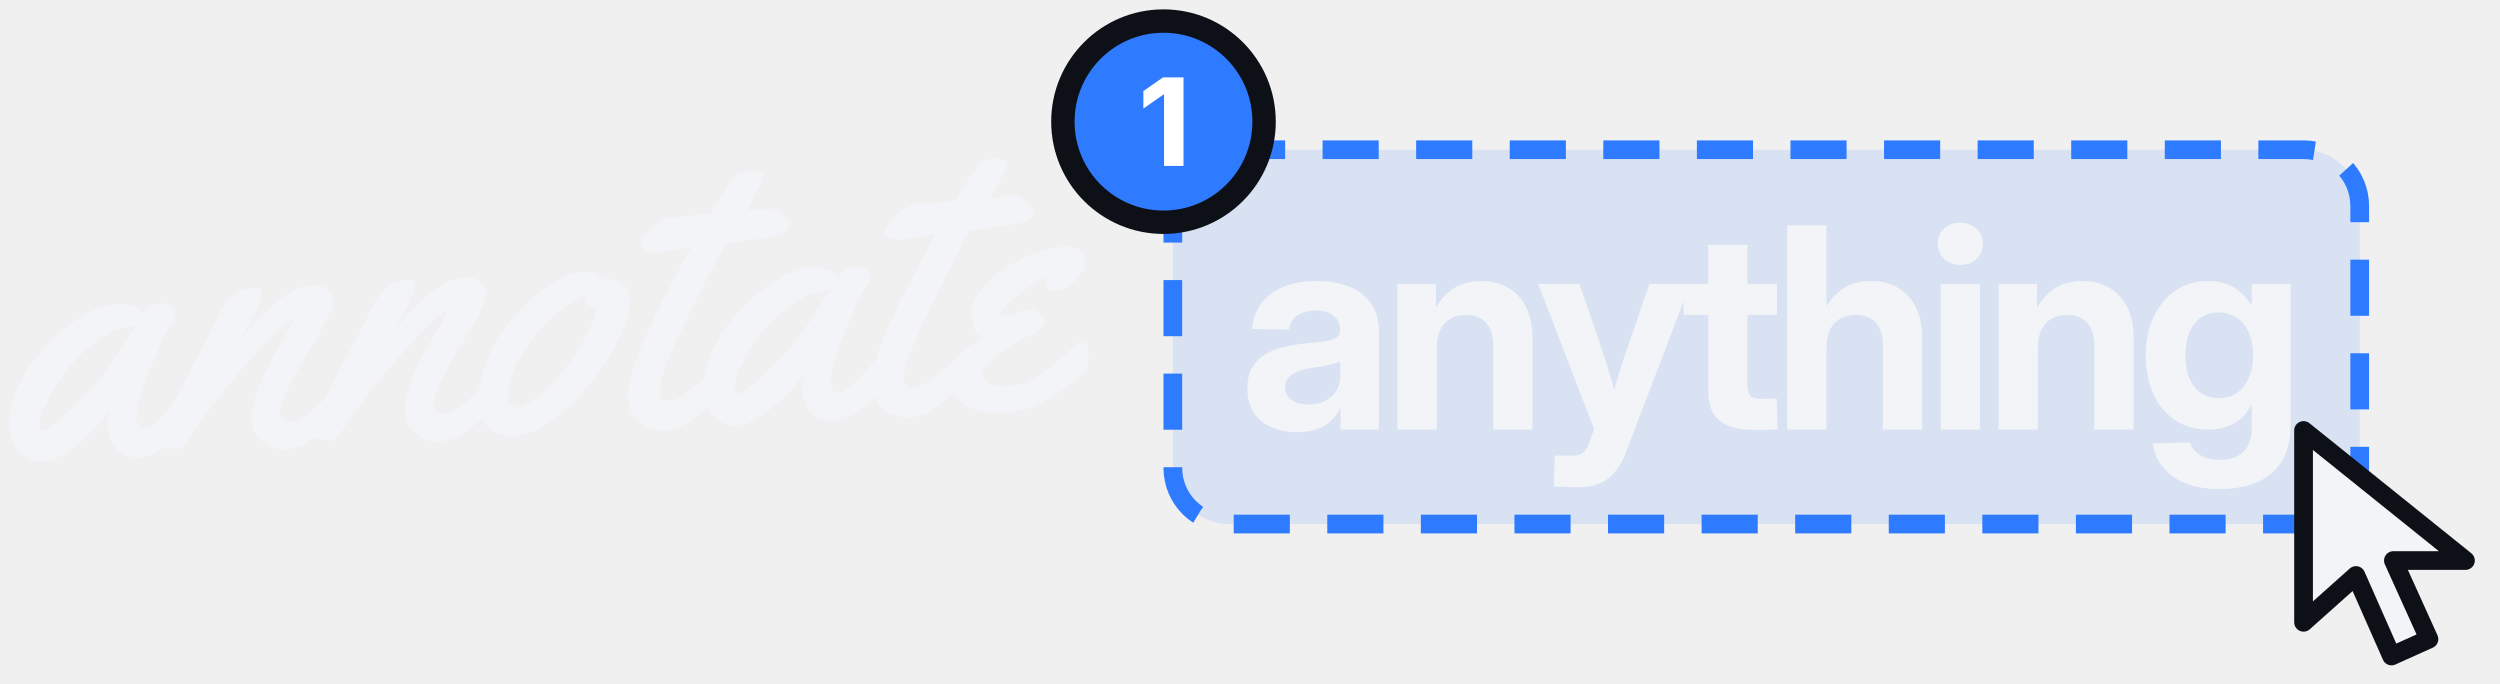
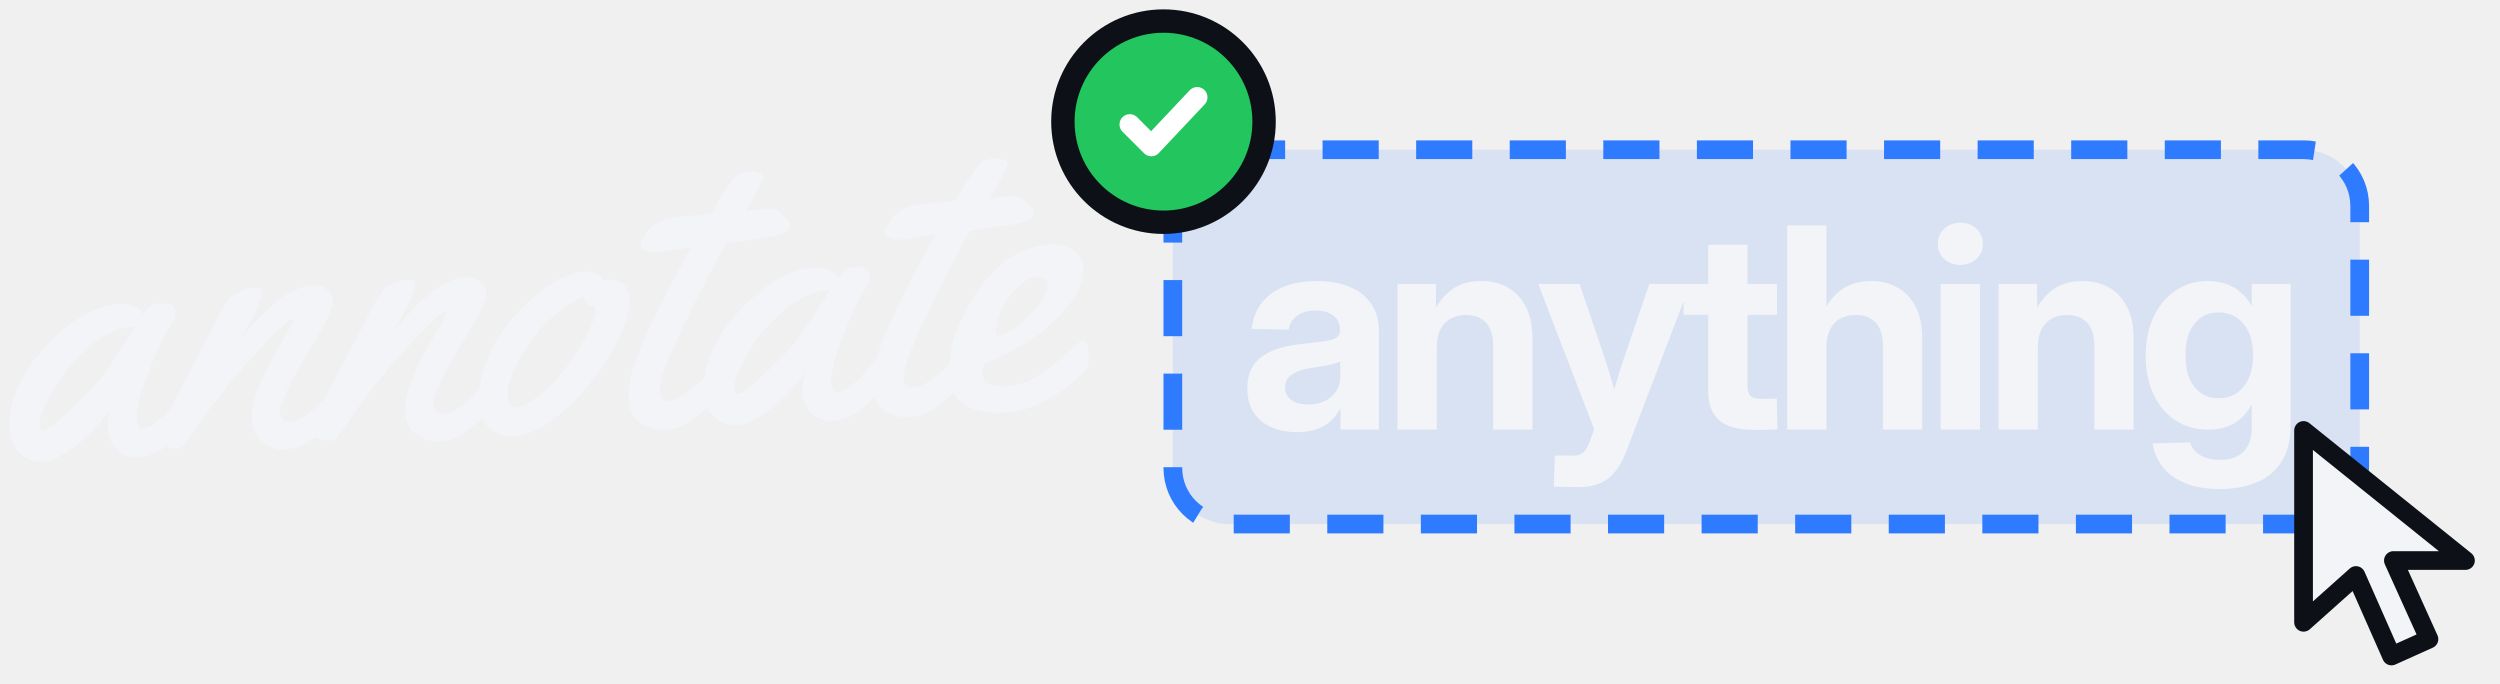
<svg xmlns="http://www.w3.org/2000/svg" viewBox="-0.35 -20 267.15 73" width="534.31" height="146" fill="none">
-   <path fill="#f2f4f7" d="M16.79 12.42Q18.34 12.34 18.4 13.41Q18.43 13.98 18.18 14.26Q17.92 14.54 17.13 16.09Q16.34 17.64 15.41 20.04Q14.48 22.44 14.26 24.12Q14.21 24.33 14.23 24.69Q14.28 25.82 14.9 25.79Q15.51 25.76 16.32 25.13Q17.13 24.5 17.75 23.8Q18.37 23.1 18.96 22.37Q19.55 21.64 19.67 21.53Q19.78 21.43 20.03 21.41Q20.42 21.39 20.53 21.98Q20.64 22.57 20.68 23.21Q20.71 23.84 20.6 24.09Q20.07 25.29 18.14 27.04Q16.21 28.78 14.56 28.87Q12.91 28.95 12.08 27.99Q11.25 27.03 11.18 25.81Q11.12 24.59 11.48 23.65Q9.9 25.95 7.78 27.6Q5.65 29.25 4.26 29.32Q2.87 29.4 1.94 28.6Q0.76 27.62 0.67 25.76Q0.57 23.91 1.3 21.99Q2.03 20.08 3.3 18.46Q4.57 16.84 6.12 15.49Q9.38 12.65 12.25 12.5Q13.36 12.44 14.07 12.77Q14.79 13.1 15 13.65Q15.45 12.88 15.78 12.67Q16.11 12.46 16.79 12.42ZM14.18 14.84Q10.68 15.02 7.14 19.11Q5.88 20.57 4.86 22.58Q3.85 24.58 3.89 25.3Q3.92 26.02 4.33 25.99Q4.91 25.96 7.41 23.56Q9.91 21.16 10.72 20.05Q11.6 18.82 14.18 14.84ZM29.58 24.2Q29.63 25.1 30.86 25.03Q31.51 25 32.47 24.29Q33.43 23.59 34.19 22.77Q36.21 20.54 36.49 20.53Q37.03 20.5 37.11 22.04Q37.19 23.57 36.26 24.2Q33.46 26.99 31.9 27.65Q31.01 28 29.93 28.04Q28.84 28.08 27.73 27.21Q26.61 26.35 26.54 25.02Q26.47 23.7 27.08 21.99Q27.69 20.27 28.36 19.04Q29.02 17.8 30 16.16Q30.98 14.51 31.02 14.12L30.98 14.08Q30.31 14.18 27.77 16.92Q25.24 19.66 23.6 21.68Q21.96 23.69 19.71 27.04Q19.08 27.95 18.65 27.97Q18.22 28 17.48 27.76Q16.74 27.52 16.56 27.41Q16.39 27.29 16.38 27.05Q16.37 26.8 16.49 26.43Q16.62 26.07 16.74 25.83Q16.86 25.58 17.14 25.08Q17.42 24.57 18.25 22.93Q19.08 21.3 20.8 18.05Q22.52 14.79 22.85 14.12Q23.56 12.73 24.02 12.09Q24.88 10.87 27.07 10.76Q27.56 10.73 27.59 11.34Q27.64 12.31 26 15.06L25.21 16.4Q28.55 12.28 30.93 11.11Q32.09 10.53 33.04 10.48Q33.99 10.43 34.58 10.92Q35.17 11.4 35.21 12.02Q35.24 12.65 34.85 13.54Q34.47 14.43 34.07 15.14Q33.66 15.85 33 16.93Q32.34 18.02 32.28 18.11Q32.22 18.21 31.99 18.62Q31.75 19.03 31.64 19.22Q31.53 19.41 31.26 19.89Q31 20.37 30.84 20.68Q30.69 21 30.45 21.46Q30.22 21.93 30.09 22.26Q29.95 22.6 29.81 23Q29.56 23.73 29.58 24.2ZM45.96 23.34Q46.01 24.24 47.24 24.18Q47.9 24.14 48.85 23.43Q49.81 22.73 50.57 21.91Q52.59 19.69 52.88 19.67Q53.41 19.64 53.49 21.18Q53.57 22.71 52.64 23.34Q49.85 26.13 48.28 26.79Q47.4 27.15 46.31 27.18Q45.22 27.22 44.11 26.35Q43 25.49 42.93 24.17Q42.86 22.85 43.47 21.13Q44.07 19.41 44.74 18.18Q45.4 16.94 46.39 15.3Q47.37 13.66 47.41 13.26L47.36 13.22Q46.69 13.32 44.16 16.06Q41.62 18.8 39.98 20.82Q38.34 22.84 36.09 26.18Q35.46 27.09 35.03 27.12Q34.6 27.14 33.86 26.9Q33.12 26.66 32.95 26.55Q32.78 26.43 32.77 26.19Q32.75 25.94 32.88 25.58Q33 25.21 33.12 24.97Q33.24 24.72 33.52 24.22Q33.81 23.71 34.63 22.07Q35.46 20.44 37.18 17.19Q38.9 13.93 39.23 13.26Q39.94 11.87 40.4 11.23Q41.26 10.01 43.45 9.9Q43.94 9.87 43.98 10.49Q44.03 11.45 42.38 14.2L41.59 15.54Q44.93 11.42 47.31 10.25Q48.47 9.67 49.43 9.62Q50.38 9.58 50.97 10.06Q51.56 10.54 51.59 11.16Q51.62 11.79 51.24 12.68Q50.85 13.58 50.45 14.28Q50.05 14.99 49.38 16.08Q48.72 17.16 48.66 17.25Q48.61 17.35 48.37 17.76Q48.14 18.17 48.02 18.36Q47.91 18.56 47.65 19.03Q47.39 19.51 47.23 19.82Q47.07 20.14 46.84 20.6Q46.61 21.07 46.47 21.4Q46.33 21.74 46.19 22.14Q45.94 22.87 45.96 23.34ZM56.34 12.04Q59.54 9.18 62.06 9.05Q63.18 8.99 63.78 9.51Q64 9.68 64.01 9.83L64.01 9.95Q64.3 9.89 64.91 9.86Q65.53 9.83 66.2 10.35Q66.87 10.87 66.93 12Q66.99 13.14 66.29 14.99Q65.59 16.85 64.29 18.8Q63 20.74 61.41 22.48Q59.83 24.21 57.95 25.37Q56.07 26.53 54.49 26.61Q52.92 26.69 51.91 25.75Q50.91 24.81 50.82 23.03Q50.72 21.26 51.48 19.07Q52.24 16.87 53.52 15.15Q54.81 13.43 56.34 12.04ZM62.99 12.69 62.84 12.7Q62.13 12.74 62.07 11.69Q60.6 12.26 59.03 13.58Q57.45 14.89 56.25 16.64Q53.81 20.14 53.89 22.45Q53.95 23.6 54.79 23.55Q55.63 23.51 57.23 22.32Q58.83 21.13 60.35 18.99Q61.87 16.86 62.6 15.31Q63.33 13.76 63.3 13.22Q63.27 12.68 62.99 12.69ZM79.89 -1.73 80.74 -1.57Q80.93 -1.58 81.08 -1.4Q81.23 -1.22 81.24 -1.06Q81.25 -0.89 80.86 -0.15Q80.46 0.58 79.93 1.53Q79.39 2.47 79.36 2.55Q80.95 2.35 81.61 2.31Q82.28 2.28 82.53 2.36Q82.78 2.43 83.12 2.84Q83.46 3.24 83.73 3.44Q84.01 3.64 84.03 4.07Q84.06 4.5 83.55 4.83Q83.04 5.15 82.45 5.24Q77.73 5.96 77.24 6.01Q75.71 8.64 73.01 14.17Q70.31 19.7 70.2 21.06Q70.15 21.68 70.17 22.07Q70.21 22.87 71.05 22.83Q71.89 22.78 72.88 22.08Q73.87 21.38 74.69 20.58Q76.88 18.41 77.04 18.4Q77.58 18.38 77.67 20.22Q77.73 21.22 76.85 22.07Q74.87 23.96 73.5 24.94Q72.14 25.91 70.73 25.98Q70.42 26 70.15 25.95Q68.49 25.73 67.68 24.88Q66.87 24.03 66.8 22.51Q66.73 21 67.5 18.79Q68.28 16.58 69.51 14.08Q71.51 9.99 73.54 6.39L72.77 6.53Q70.4 6.92 70.02 6.94L69.83 6.95Q69.24 6.98 68.67 6.78Q68.11 6.57 68.09 6.22Q68.07 5.88 68.35 5.53Q68.63 5.19 68.68 5Q68.8 4.54 69.7 3.94Q70.61 3.34 71.08 3.28Q71.55 3.23 71.99 3.19Q72.42 3.14 72.97 3.09Q73.51 3.04 73.79 3.01L75.63 2.83Q77.22 0.16 77.82 -0.61Q78.43 -1.38 78.53 -1.46Q78.63 -1.54 78.93 -1.55ZM91 8.53Q92.56 8.45 92.62 9.52Q92.65 10.09 92.39 10.37Q92.14 10.65 91.35 12.2Q90.56 13.75 89.63 16.15Q88.7 18.55 88.48 20.23Q88.42 20.44 88.44 20.81Q88.5 21.93 89.12 21.9Q89.73 21.87 90.54 21.24Q91.35 20.61 91.97 19.91Q92.59 19.21 93.18 18.48Q93.77 17.75 93.88 17.65Q94 17.54 94.25 17.52Q94.64 17.5 94.75 18.09Q94.86 18.68 94.9 19.32Q94.93 19.95 94.82 20.2Q94.29 21.4 92.36 23.15Q90.42 24.89 88.78 24.98Q87.13 25.06 86.3 24.1Q85.47 23.14 85.4 21.92Q85.34 20.7 85.7 19.76Q84.11 22.06 81.99 23.71Q79.87 25.36 78.48 25.43Q77.09 25.51 76.16 24.71Q74.98 23.73 74.88 21.88Q74.79 20.02 75.52 18.1Q76.25 16.19 77.52 14.57Q78.79 12.95 80.34 11.6Q83.6 8.76 86.47 8.61Q87.58 8.55 88.29 8.88Q89.01 9.21 89.22 9.76Q89.67 8.99 90 8.78Q90.33 8.57 91 8.53ZM88.4 10.95Q84.9 11.13 81.35 15.22Q80.1 16.68 79.08 18.69Q78.07 20.69 78.1 21.41Q78.14 22.13 78.55 22.1Q79.13 22.07 81.63 19.67Q84.13 17.27 84.94 16.16Q85.82 14.93 88.4 10.95ZM105.98 -3.09 106.83 -2.93Q107.02 -2.94 107.17 -2.77Q107.32 -2.59 107.33 -2.43Q107.34 -2.26 106.95 -1.52Q106.55 -0.78 106.02 0.16Q105.48 1.1 105.45 1.19Q107.04 0.98 107.7 0.94Q108.37 0.91 108.62 0.99Q108.87 1.07 109.21 1.47Q109.55 1.87 109.83 2.08Q110.1 2.28 110.13 2.71Q110.15 3.14 109.64 3.46Q109.14 3.78 108.54 3.88Q103.82 4.6 103.33 4.64Q101.8 7.27 99.1 12.8Q96.41 18.33 96.29 19.7Q96.24 20.31 96.26 20.7Q96.3 21.5 97.14 21.46Q97.98 21.41 98.97 20.72Q99.96 20.02 100.78 19.21Q102.97 17.05 103.14 17.04Q103.67 17.01 103.76 18.85Q103.82 19.86 102.94 20.7Q100.96 22.59 99.6 23.57Q98.23 24.54 96.82 24.62Q96.51 24.63 96.24 24.59Q94.59 24.36 93.77 23.51Q92.96 22.66 92.89 21.15Q92.82 19.63 93.6 17.42Q94.37 15.22 95.6 12.71Q97.6 8.62 99.63 5.02L98.86 5.17Q96.5 5.56 96.11 5.58L95.92 5.59Q95.33 5.62 94.76 5.41Q94.2 5.2 94.18 4.86Q94.16 4.51 94.44 4.16Q94.72 3.82 94.77 3.63Q94.89 3.18 95.8 2.57Q96.7 1.97 97.17 1.92Q97.64 1.86 98.08 1.82Q98.52 1.77 99.06 1.73Q99.6 1.68 99.88 1.64L101.72 1.46Q103.31 -1.21 103.91 -1.98Q104.52 -2.75 104.62 -2.83Q104.72 -2.9 105.03 -2.92ZM115.57 7.49Q115.64 8.84 114.6 9.93Q113.56 11.01 112.17 11.08Q111.72 11.1 111.56 10.9Q111.41 10.69 111.39 10.34Q111.37 9.99 111.44 9.66Q110.71 9.95 109.84 10.5Q108.96 11.06 107.7 12.14Q106.45 13.21 106.47 13.7Q106.48 13.86 106.96 13.84Q107.44 13.81 108.43 13.42Q109.41 13.03 109.81 13.01Q110.21 12.99 110.34 13.02Q110.61 13.15 110.94 13.62Q111.28 14.08 111.29 14.36Q111.31 14.64 110.8 15.12Q110.29 15.59 109.62 15.87Q108.96 16.14 108.74 16.27Q104.55 18.91 104.59 19.82Q104.68 21.41 107.4 21.27Q109.14 21.18 110.85 19.98Q112.29 18.96 113.44 17.92Q114.59 16.89 114.89 16.65Q115.2 16.4 115.36 16.4Q115.89 16.37 115.96 17.56Q116.02 18.74 115.89 19.13Q115.77 19.52 115.12 20.11Q110.93 23.9 107.02 24.1Q104.93 24.21 103.65 23.7Q101.3 22.78 101.19 20.63Q101.04 17.8 104.87 16.14Q104.08 15.84 103.82 15.31Q103.57 14.78 103.51 13.58Q103.45 12.38 104.49 10.98Q105.54 9.58 107.11 8.63Q110.61 6.5 113.44 6.35Q114.11 6.32 114.83 6.61Q115.54 6.9 115.57 7.49Z" />
+   <path fill="#f2f4f7" d="M16.79 12.42Q18.34 12.34 18.4 13.41Q18.43 13.98 18.18 14.26Q17.92 14.54 17.13 16.09Q16.34 17.64 15.41 20.04Q14.48 22.44 14.26 24.12Q14.21 24.33 14.23 24.69Q14.28 25.82 14.9 25.79Q15.51 25.76 16.32 25.13Q17.13 24.5 17.75 23.8Q18.37 23.1 18.96 22.37Q19.55 21.64 19.67 21.53Q19.78 21.43 20.03 21.41Q20.42 21.39 20.53 21.98Q20.64 22.57 20.68 23.21Q20.71 23.84 20.6 24.09Q20.07 25.29 18.14 27.04Q16.21 28.78 14.56 28.87Q12.91 28.95 12.08 27.99Q11.25 27.03 11.18 25.81Q11.12 24.59 11.48 23.65Q9.9 25.95 7.78 27.6Q5.65 29.25 4.26 29.32Q2.87 29.4 1.94 28.6Q0.76 27.62 0.67 25.76Q0.57 23.91 1.3 21.99Q2.03 20.08 3.3 18.46Q4.57 16.84 6.12 15.49Q9.38 12.65 12.25 12.5Q13.36 12.44 14.07 12.77Q14.79 13.1 15 13.65Q15.45 12.88 15.78 12.67Q16.11 12.46 16.79 12.42ZM14.18 14.84Q10.68 15.02 7.14 19.11Q5.88 20.57 4.86 22.58Q3.85 24.58 3.89 25.3Q3.92 26.02 4.33 25.99Q4.91 25.96 7.41 23.56Q9.91 21.16 10.72 20.05Q11.6 18.82 14.18 14.84ZM29.58 24.2Q29.63 25.1 30.86 25.03Q31.51 25 32.47 24.29Q33.43 23.59 34.19 22.77Q36.21 20.54 36.49 20.53Q37.03 20.5 37.11 22.04Q37.19 23.57 36.26 24.2Q33.46 26.99 31.9 27.65Q31.01 28 29.93 28.04Q28.84 28.08 27.73 27.21Q26.61 26.35 26.54 25.02Q26.47 23.7 27.08 21.99Q27.69 20.27 28.36 19.04Q29.02 17.8 30 16.16Q30.98 14.51 31.02 14.12L30.98 14.08Q30.31 14.18 27.77 16.92Q25.24 19.66 23.6 21.68Q21.96 23.69 19.71 27.04Q19.08 27.95 18.65 27.97Q18.22 28 17.48 27.76Q16.74 27.52 16.56 27.41Q16.39 27.29 16.38 27.05Q16.37 26.8 16.49 26.43Q16.62 26.07 16.74 25.83Q16.86 25.58 17.14 25.08Q17.42 24.57 18.25 22.93Q19.08 21.3 20.8 18.05Q22.52 14.79 22.85 14.12Q23.56 12.73 24.02 12.09Q24.88 10.87 27.07 10.76Q27.56 10.73 27.59 11.34Q27.64 12.31 26 15.06L25.21 16.4Q28.55 12.28 30.93 11.11Q32.09 10.53 33.04 10.48Q33.99 10.43 34.58 10.92Q35.17 11.4 35.21 12.02Q35.24 12.65 34.85 13.54Q34.47 14.43 34.07 15.14Q33.66 15.85 33 16.93Q32.34 18.02 32.28 18.11Q32.22 18.21 31.99 18.62Q31.75 19.03 31.64 19.22Q31.53 19.41 31.26 19.89Q31 20.37 30.84 20.68Q30.69 21 30.45 21.46Q30.22 21.93 30.09 22.26Q29.95 22.6 29.81 23Q29.56 23.73 29.58 24.2ZM45.96 23.34Q46.01 24.24 47.24 24.18Q47.9 24.14 48.85 23.43Q49.81 22.73 50.57 21.91Q52.59 19.69 52.88 19.67Q53.41 19.64 53.49 21.18Q53.57 22.71 52.64 23.34Q49.85 26.13 48.28 26.79Q47.4 27.15 46.31 27.18Q45.22 27.22 44.11 26.35Q43 25.49 42.93 24.17Q42.86 22.85 43.47 21.13Q44.07 19.41 44.74 18.18Q45.4 16.94 46.39 15.3Q47.37 13.66 47.41 13.26L47.36 13.22Q46.69 13.32 44.16 16.06Q41.62 18.8 39.98 20.82Q38.34 22.84 36.09 26.18Q35.46 27.09 35.03 27.12Q34.6 27.14 33.86 26.9Q33.12 26.66 32.95 26.55Q32.78 26.43 32.77 26.19Q32.75 25.94 32.88 25.58Q33 25.21 33.12 24.97Q33.24 24.72 33.52 24.22Q33.81 23.71 34.63 22.07Q35.46 20.44 37.18 17.19Q38.9 13.93 39.23 13.26Q39.94 11.87 40.4 11.23Q41.26 10.01 43.45 9.9Q43.94 9.87 43.98 10.49Q44.03 11.45 42.38 14.2L41.59 15.54Q44.93 11.42 47.31 10.25Q48.47 9.67 49.43 9.62Q50.38 9.58 50.97 10.06Q51.56 10.54 51.59 11.16Q51.62 11.79 51.24 12.68Q50.85 13.58 50.45 14.28Q50.05 14.99 49.38 16.08Q48.72 17.16 48.66 17.25Q48.61 17.35 48.37 17.76Q48.14 18.17 48.02 18.36Q47.91 18.56 47.65 19.03Q47.39 19.51 47.23 19.82Q47.07 20.14 46.84 20.6Q46.61 21.07 46.47 21.4Q46.33 21.74 46.19 22.14Q45.94 22.87 45.96 23.34ZM56.34 12.04Q59.54 9.18 62.06 9.05Q63.18 8.99 63.78 9.51Q64 9.68 64.01 9.83L64.01 9.95Q64.3 9.89 64.91 9.86Q65.53 9.83 66.2 10.35Q66.87 10.87 66.93 12Q66.99 13.14 66.29 14.99Q65.59 16.85 64.29 18.8Q63 20.74 61.41 22.48Q59.83 24.21 57.95 25.37Q56.07 26.53 54.49 26.61Q52.92 26.69 51.91 25.75Q50.91 24.81 50.82 23.03Q50.72 21.26 51.48 19.07Q52.24 16.87 53.52 15.15Q54.81 13.43 56.34 12.04ZM62.99 12.69 62.84 12.7Q62.13 12.74 62.07 11.69Q60.6 12.26 59.03 13.58Q57.45 14.89 56.25 16.64Q53.81 20.14 53.89 22.45Q53.95 23.6 54.79 23.55Q55.63 23.51 57.23 22.32Q58.83 21.13 60.35 18.99Q61.87 16.86 62.6 15.31Q63.33 13.76 63.3 13.22Q63.27 12.68 62.99 12.69ZM79.89 -1.73 80.74 -1.57Q80.93 -1.58 81.08 -1.4Q81.23 -1.22 81.24 -1.06Q81.25 -0.89 80.86 -0.15Q80.46 0.58 79.93 1.53Q79.39 2.47 79.36 2.55Q80.95 2.35 81.61 2.31Q82.28 2.28 82.53 2.36Q82.78 2.43 83.12 2.84Q83.46 3.24 83.73 3.44Q84.01 3.64 84.03 4.07Q84.06 4.5 83.55 4.83Q83.04 5.15 82.45 5.24Q77.73 5.96 77.24 6.01Q75.71 8.64 73.01 14.17Q70.31 19.7 70.2 21.06Q70.15 21.68 70.17 22.07Q70.21 22.87 71.05 22.83Q71.89 22.78 72.88 22.08Q73.87 21.38 74.69 20.58Q76.88 18.41 77.04 18.4Q77.58 18.38 77.67 20.22Q77.73 21.22 76.85 22.07Q74.87 23.96 73.5 24.94Q72.14 25.91 70.73 25.98Q70.42 26 70.15 25.95Q68.49 25.73 67.68 24.88Q66.87 24.03 66.8 22.51Q66.73 21 67.5 18.79Q68.28 16.58 69.51 14.08Q71.51 9.99 73.54 6.39L72.77 6.53Q70.4 6.92 70.02 6.94L69.83 6.95Q69.24 6.98 68.67 6.78Q68.11 6.57 68.09 6.22Q68.07 5.88 68.35 5.53Q68.63 5.19 68.68 5Q68.8 4.54 69.7 3.94Q70.61 3.34 71.08 3.28Q71.55 3.23 71.99 3.19Q72.42 3.14 72.97 3.09Q73.51 3.04 73.79 3.01L75.63 2.83Q77.22 0.16 77.82 -0.61Q78.43 -1.38 78.53 -1.46Q78.63 -1.54 78.93 -1.55ZM91 8.53Q92.56 8.45 92.62 9.52Q92.65 10.09 92.39 10.37Q92.14 10.65 91.35 12.2Q90.56 13.75 89.63 16.15Q88.7 18.55 88.48 20.23Q88.42 20.44 88.44 20.81Q88.5 21.93 89.12 21.9Q89.73 21.87 90.54 21.24Q91.35 20.61 91.97 19.91Q92.59 19.21 93.18 18.48Q93.77 17.75 93.88 17.65Q94 17.54 94.25 17.52Q94.64 17.5 94.75 18.09Q94.86 18.68 94.9 19.32Q94.93 19.95 94.82 20.2Q94.29 21.4 92.36 23.15Q90.42 24.89 88.78 24.98Q87.13 25.06 86.3 24.1Q85.47 23.14 85.4 21.92Q85.34 20.7 85.7 19.76Q84.11 22.06 81.99 23.71Q79.87 25.36 78.48 25.43Q77.09 25.51 76.16 24.71Q74.98 23.73 74.88 21.88Q74.79 20.02 75.52 18.1Q76.25 16.19 77.52 14.57Q78.79 12.95 80.34 11.6Q83.6 8.76 86.47 8.61Q87.58 8.55 88.29 8.88Q89.01 9.21 89.22 9.76Q89.67 8.99 90 8.78Q90.33 8.57 91 8.53ZM88.4 10.95Q84.9 11.13 81.35 15.22Q80.1 16.68 79.08 18.69Q78.07 20.69 78.1 21.41Q78.14 22.13 78.55 22.1Q79.13 22.07 81.63 19.67Q84.13 17.27 84.94 16.16Q85.82 14.93 88.4 10.95ZM105.98 -3.09 106.83 -2.93Q107.02 -2.94 107.17 -2.77Q107.32 -2.59 107.33 -2.43Q107.34 -2.26 106.95 -1.52Q106.55 -0.78 106.02 0.16Q105.48 1.1 105.45 1.19Q107.04 0.98 107.7 0.94Q108.37 0.91 108.62 0.99Q108.87 1.07 109.21 1.47Q109.55 1.87 109.83 2.08Q110.1 2.28 110.13 2.71Q110.15 3.14 109.64 3.46Q109.14 3.78 108.54 3.88Q103.82 4.6 103.33 4.64Q101.8 7.27 99.1 12.8Q96.41 18.33 96.29 19.7Q96.24 20.31 96.26 20.7Q96.3 21.5 97.14 21.46Q97.98 21.41 98.97 20.72Q99.96 20.02 100.78 19.21Q102.97 17.05 103.14 17.04Q103.67 17.01 103.76 18.85Q103.82 19.86 102.94 20.7Q100.96 22.59 99.6 23.57Q98.23 24.54 96.82 24.62Q96.51 24.63 96.24 24.59Q94.59 24.36 93.77 23.51Q92.96 22.66 92.89 21.15Q92.82 19.63 93.6 17.42Q94.37 15.22 95.6 12.71Q97.6 8.62 99.63 5.02L98.86 5.17Q96.5 5.56 96.11 5.58L95.92 5.59Q95.33 5.62 94.76 5.41Q94.2 5.2 94.18 4.86Q94.16 4.51 94.44 4.16Q94.72 3.82 94.77 3.63Q94.89 3.18 95.8 2.57Q96.7 1.97 97.17 1.92Q97.64 1.86 98.08 1.82Q98.52 1.77 99.06 1.73Q99.6 1.68 99.88 1.64L101.72 1.46Q103.31 -1.21 103.91 -1.98Q104.52 -2.75 104.62 -2.83Q104.72 -2.9 105.03 -2.92Z" />
+   <path fill="#f2f4f7" d="M104.59 19.82Q104.68 21.41 107.4 21.27Q109.14 21.18 110.85 19.98Q112.29 18.96 113.44 17.92Q114.59 16.89 114.89 16.65Q115.2 16.4 115.36 16.4Q115.89 16.37 115.96 17.56Q116.02 18.74 115.89 19.13Q115.77 19.52 115.12 20.11Q110.93 23.9 107.02 24.1Q104.93 24.21 103.65 23.7Q101.3 22.78 101.19 20.63Q101.02 17.46 101.78 15.57Q102.55 13.68 103.63 11.88Q104.72 10.07 106.14 8.72Q107.56 7.36 109.22 6.71Q110.88 6.06 112.42 6.13Q113.96 6.2 114.78 7.13Q115.6 8.07 115.41 9.36Q115.22 10.65 114.32 11.98Q113.41 13.32 112.14 14.46Q110.86 15.61 109.52 16.47Q108.18 17.33 106.93 17.94Q105.68 18.55 105.12 18.78Q104.55 19.02 104.59 19.82ZM106.11 14.98Q105.87 16.28 107.07 15.65Q108.27 15.02 109.29 14.04Q110.32 13.07 110.99 12.06Q111.65 11.05 111.62 10.43Q111.59 9.82 110.91 9.65Q110.23 9.48 109.49 9.88Q108.74 10.27 108.06 11.03Q107.38 11.78 106.86 12.73Q106.35 13.69 106.11 14.98Z" />
  <rect x="124.98" y="-4" width="126.83" height="40" rx="6" fill="#2f7bff" fill-opacity=".12" stroke="#2f7bff" stroke-width="2" stroke-dasharray="6 4" />
  <path fill="#f2f4f7" d="M138.28 26.18Q136.73 26.18 135.53 25.66Q134.32 25.14 133.63 24.11Q132.94 23.07 132.94 21.52Q132.94 20.2 133.42 19.33Q133.91 18.45 134.76 17.92Q135.6 17.39 136.7 17.11Q137.8 16.84 139 16.72Q140.42 16.57 141.26 16.45Q142.11 16.32 142.47 16.07Q142.84 15.82 142.84 15.31V15.21Q142.84 14.6 142.53 14.15Q142.22 13.69 141.64 13.44Q141.07 13.18 140.25 13.18Q139.43 13.18 138.8 13.44Q138.18 13.7 137.81 14.16Q137.45 14.62 137.37 15.23L133.42 15.15Q133.56 13.58 134.42 12.43Q135.28 11.29 136.78 10.66Q138.29 10.03 140.36 10.03Q141.89 10.03 143.13 10.39Q144.36 10.75 145.22 11.43Q146.09 12.12 146.54 13.1Q147 14.09 147 15.35V25.91H142.9V23.72H142.84Q142.44 24.46 141.83 25.02Q141.23 25.57 140.35 25.87Q139.48 26.18 138.28 26.18ZM139.42 23.22Q140.49 23.22 141.27 22.83Q142.04 22.43 142.46 21.75Q142.87 21.08 142.87 20.22V18.62Q142.69 18.73 142.36 18.82Q142.04 18.92 141.61 19.01Q141.18 19.1 140.69 19.18Q140.2 19.26 139.68 19.34Q138.93 19.45 138.31 19.7Q137.7 19.95 137.33 20.36Q136.97 20.78 136.97 21.42Q136.97 21.98 137.28 22.39Q137.58 22.8 138.13 23.01Q138.68 23.22 139.42 23.22ZM153.18 17.19V25.91H148.98V10.34H153.09L153.1 14.36H152.42Q153.15 12.3 154.5 11.17Q155.85 10.03 157.94 10.03Q159.6 10.03 160.82 10.75Q162.05 11.46 162.73 12.83Q163.41 14.19 163.41 16.15V25.91H159.21V16.9Q159.21 15.32 158.45 14.49Q157.69 13.66 156.3 13.66Q155.39 13.66 154.68 14.04Q153.98 14.41 153.58 15.19Q153.18 15.98 153.18 17.19ZM165.69 32 165.8 28.68 167.58 28.69Q168.14 28.72 168.5 28.56Q168.87 28.4 169.13 28.03Q169.38 27.66 169.58 27.04L170 25.86L164.02 10.34H168.44L171.1 18.16Q171.55 19.54 171.95 20.92Q172.34 22.3 172.73 23.69H171.58Q171.95 22.3 172.36 20.91Q172.76 19.53 173.22 18.16L175.9 10.34H180.27L173.42 28.28Q172.94 29.56 172.25 30.39Q171.57 31.23 170.63 31.64Q169.7 32.05 168.46 32.05Q167.76 32.05 167.05 32.04Q166.34 32.02 165.69 32ZM189.54 10.34V13.65H179.56V10.34ZM182.19 6.16H186.39V21.2Q186.39 21.99 186.71 22.31Q187.04 22.62 187.91 22.62Q188.26 22.62 188.76 22.61Q189.25 22.61 189.52 22.6L189.59 25.9Q189.17 25.92 188.48 25.93Q187.79 25.94 187.1 25.94Q184.59 25.94 183.39 24.93Q182.19 23.91 182.19 21.82ZM194.82 17.19V25.91H190.63V4.09H194.82V14.36H194.07Q194.8 12.3 196.15 11.17Q197.5 10.03 199.59 10.03Q201.24 10.03 202.47 10.75Q203.7 11.46 204.38 12.83Q205.06 14.19 205.06 16.15V25.91H200.86V16.9Q200.86 15.32 200.1 14.49Q199.34 13.66 197.95 13.66Q197.03 13.66 196.33 14.04Q195.62 14.41 195.22 15.19Q194.82 15.98 194.82 17.19ZM207.03 25.91V10.34H211.23V25.91ZM209.13 8.31Q208.09 8.31 207.4 7.66Q206.72 7.02 206.72 6.05Q206.72 5.08 207.4 4.44Q208.09 3.8 209.12 3.8Q210.16 3.8 210.85 4.44Q211.54 5.08 211.54 6.06Q211.54 7.02 210.85 7.67Q210.16 8.31 209.13 8.31ZM217.41 17.19V25.91H213.22V10.34H217.33L217.34 14.36H216.66Q217.39 12.3 218.74 11.17Q220.09 10.03 222.18 10.03Q223.83 10.03 225.06 10.75Q226.29 11.46 226.97 12.83Q227.65 14.19 227.65 16.15V25.91H223.45V16.9Q223.45 15.32 222.69 14.49Q221.93 13.66 220.54 13.66Q219.63 13.66 218.92 14.04Q218.21 14.41 217.81 15.19Q217.41 15.98 217.41 17.19ZM236.87 32.26Q234.72 32.26 233.2 31.65Q231.68 31.04 230.8 29.95Q229.92 28.85 229.68 27.39L233.69 27.27Q233.86 27.85 234.29 28.27Q234.72 28.69 235.37 28.92Q236.02 29.14 236.86 29.14Q238.49 29.14 239.38 28.27Q240.27 27.4 240.27 25.72V23.28H240.22Q239.77 24.15 239.1 24.74Q238.43 25.33 237.56 25.62Q236.68 25.91 235.63 25.91Q233.63 25.91 232.12 24.92Q230.61 23.93 229.78 22.15Q228.94 20.38 228.94 18.03Q228.94 15.65 229.79 13.85Q230.64 12.05 232.14 11.04Q233.65 10.03 235.6 10.03Q236.66 10.03 237.53 10.34Q238.39 10.64 239.08 11.22Q239.77 11.81 240.24 12.65H240.27V10.34H244.43V25.4Q244.43 27.82 243.46 29.33Q242.5 30.84 240.8 31.55Q239.09 32.26 236.87 32.26ZM236.72 22.55Q237.85 22.55 238.68 21.99Q239.5 21.43 239.96 20.39Q240.42 19.36 240.42 17.98Q240.42 16.59 239.96 15.55Q239.51 14.52 238.68 13.96Q237.85 13.39 236.72 13.39Q235.65 13.39 234.85 13.93Q234.06 14.48 233.62 15.5Q233.19 16.53 233.19 17.98Q233.19 19.42 233.62 20.45Q234.06 21.47 234.85 22.01Q235.65 22.55 236.72 22.55Z" />
-   <circle cx="123.98" cy="-7" r="10.75" fill="#2f7bff" stroke="#0d1117" stroke-width="2.5" />
-   <path fill="#fff" d="M126.12 -11.73V-2.27H124.04V-9.9H123.98L121.83 -8.4V-10.27L123.93 -11.73Z" />
+   <circle cx="123.98" cy="-7" r="10.75" fill="#22c55e" stroke="#0d1117" stroke-width="2.5" />
+   <path transform="translate(117.98 -13)" d="M2.4 6.3l2.3 2.3 4.9-5.2" stroke="#fff" stroke-width="2.2" stroke-linecap="round" stroke-linejoin="round" />
  <path transform="translate(243.81 24)" d="M2 2v20.5l5.6-5 3.8 8.6 4-1.8-3.8-8.4h7.7z" fill="#f2f4f7" stroke="#0d1117" stroke-width="2" stroke-linejoin="round" />
</svg>
